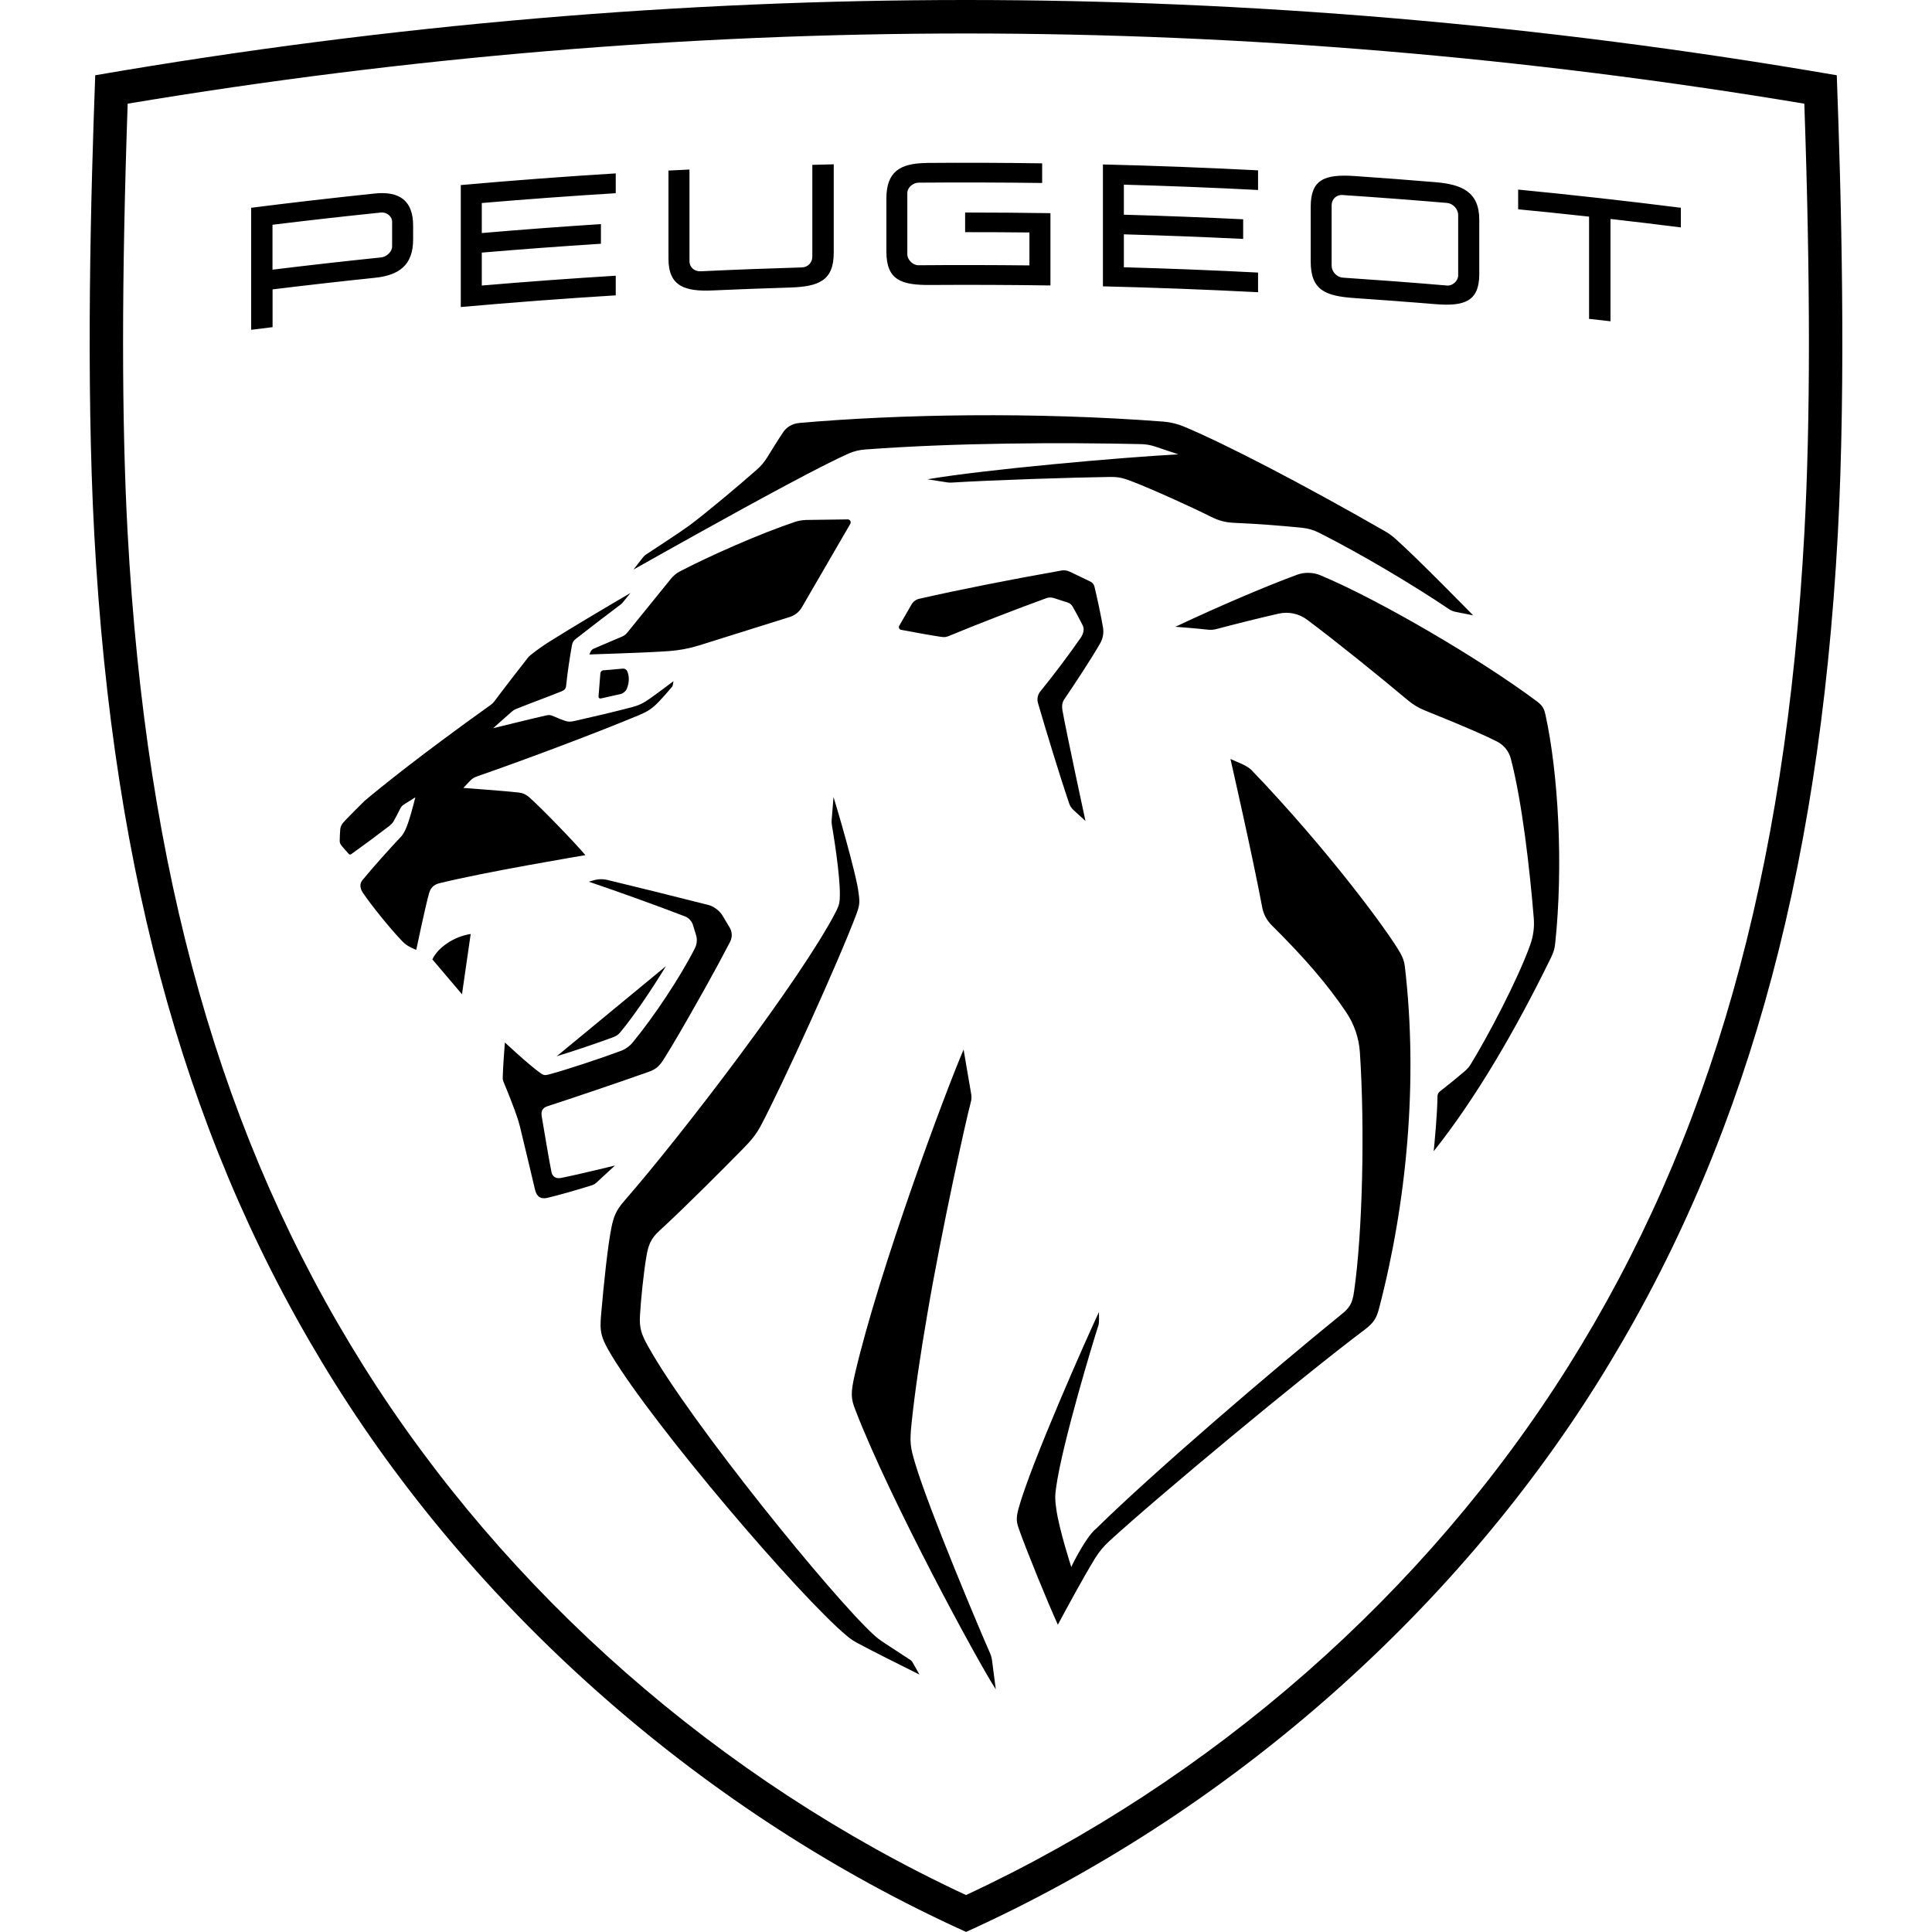
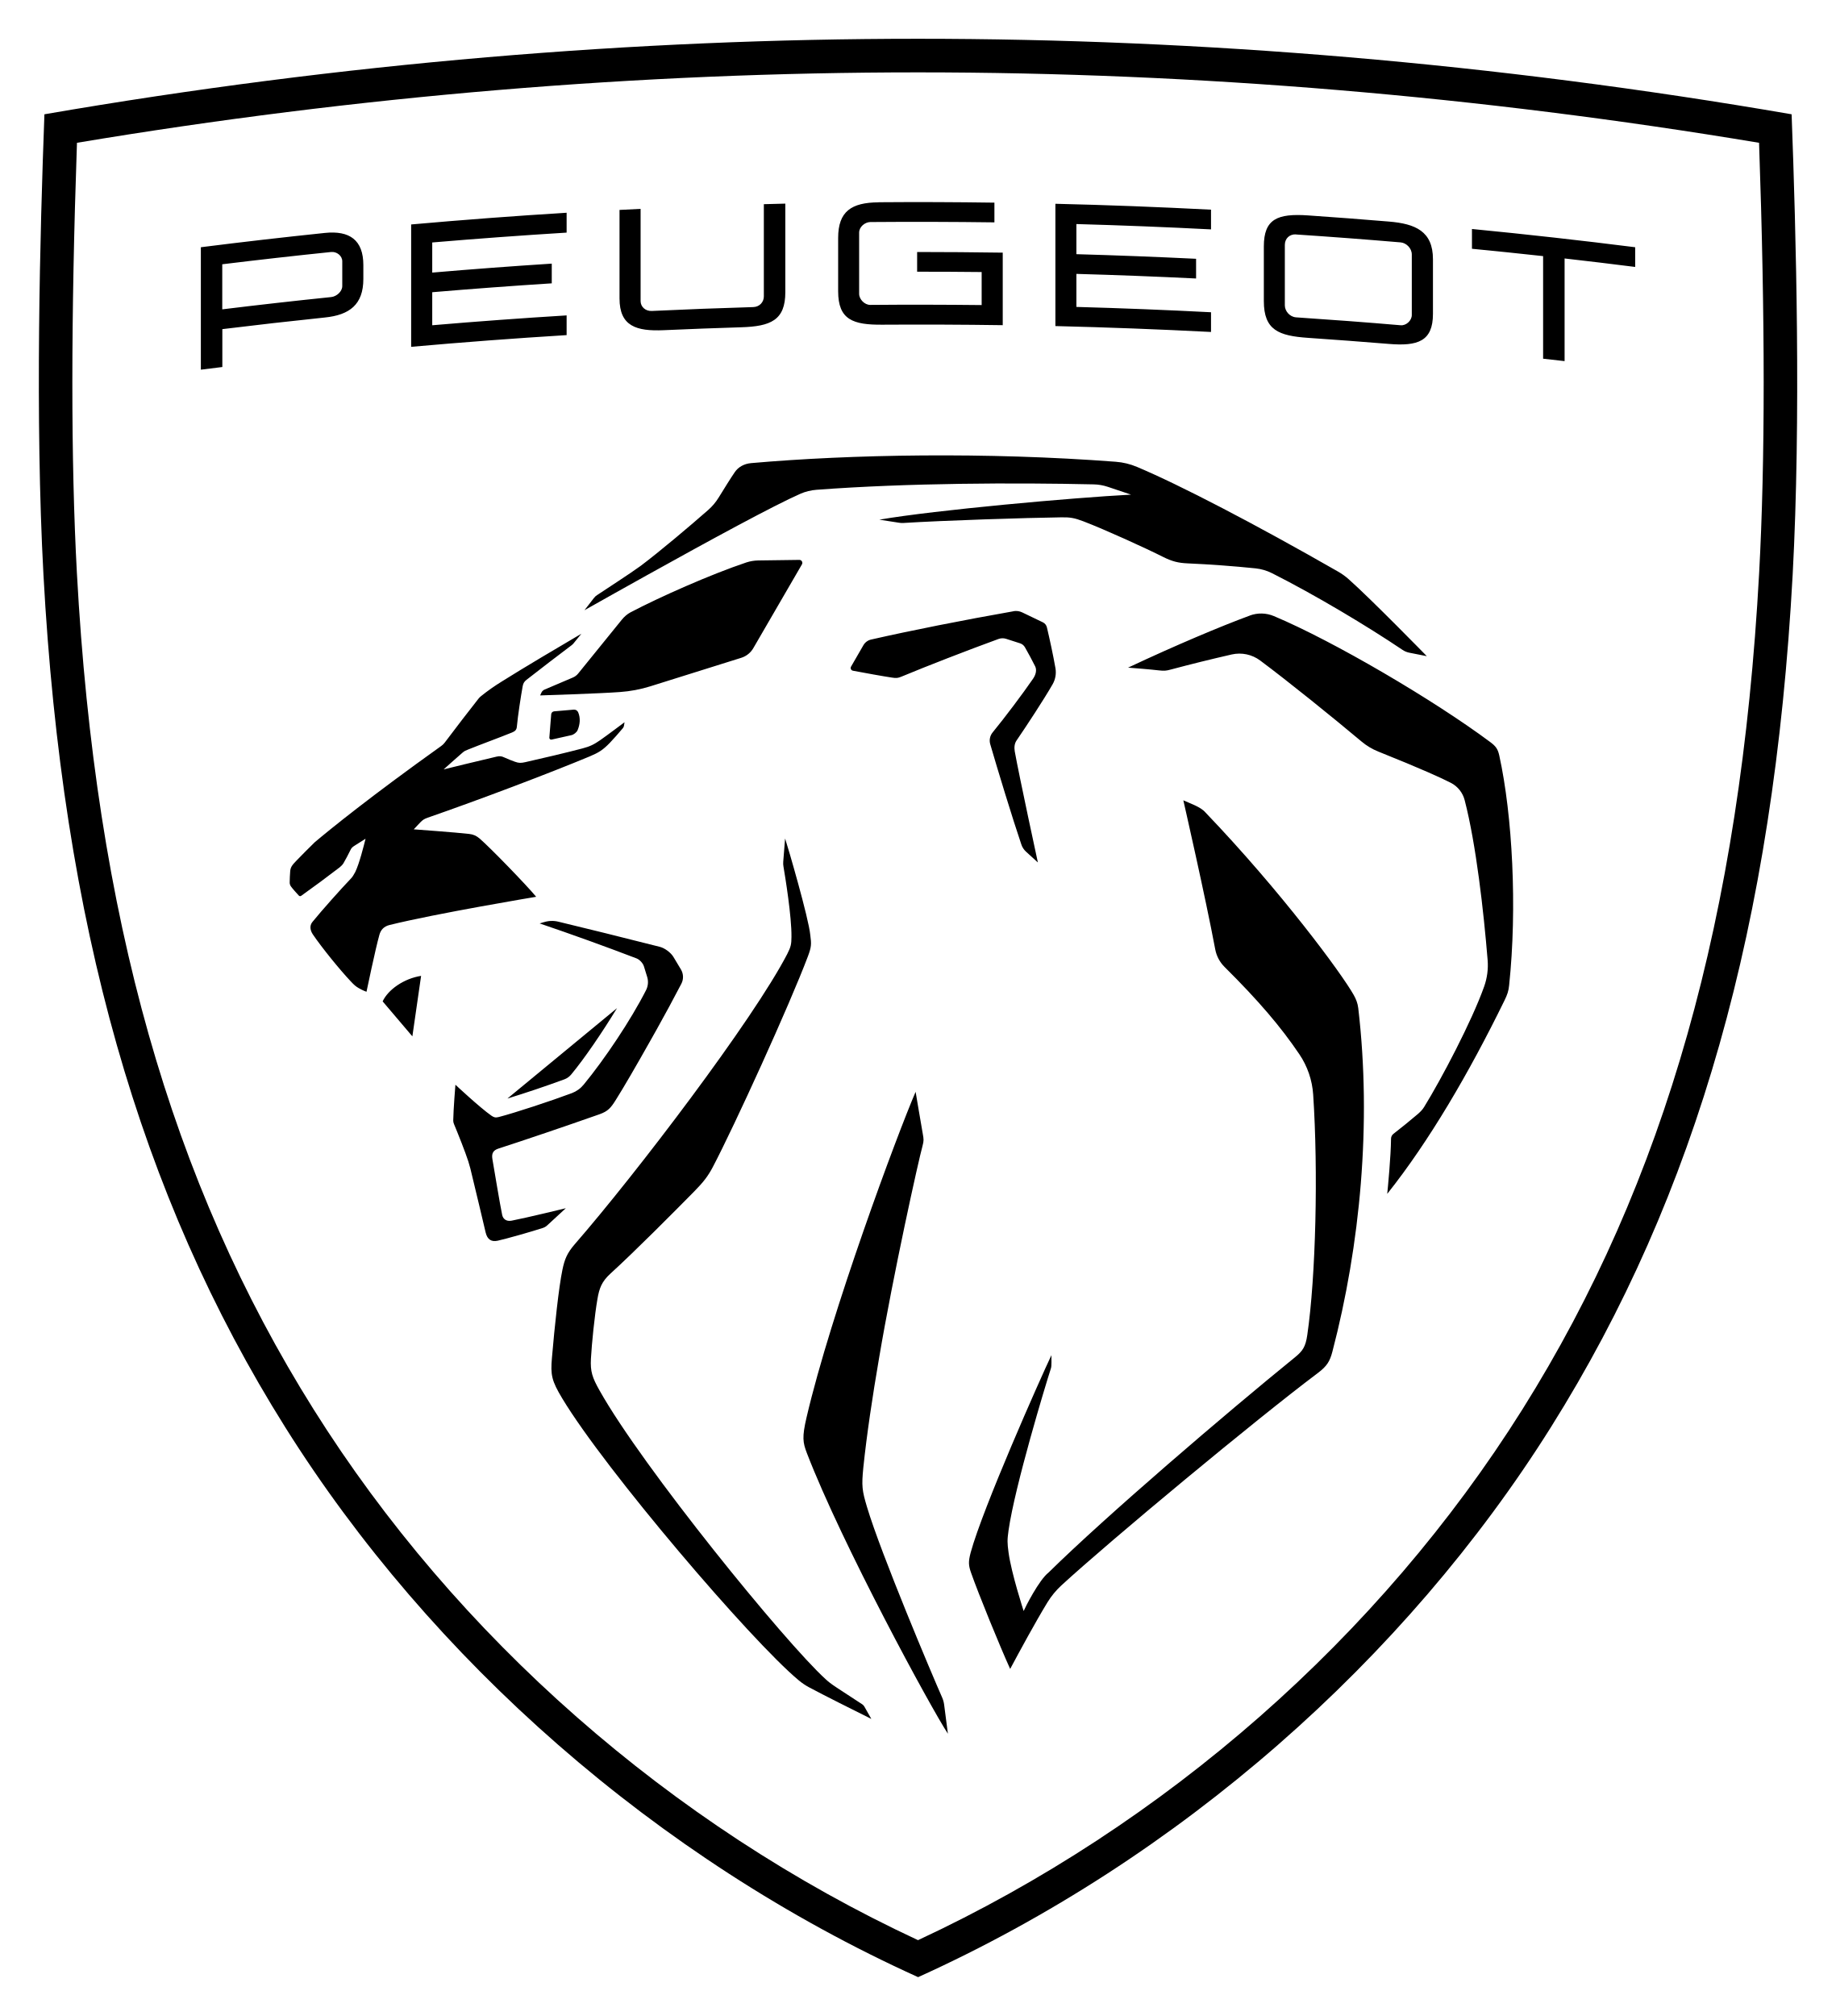
- <svg xmlns="http://www.w3.org/2000/svg" fill="currentColor" role="img" viewBox="0 0 24 24">
+ <svg xmlns="http://www.w3.org/2000/svg" fill="currentColor" role="img" viewBox="0.633 -0.48 22.733 24.96">
  <path d="M12 0c3.499 0 7.131.299 10.817.935.055 1.478.117 3.762.013 5.7-.235 4.322-1.186 7.676-2.994 10.556-1.803 2.872-4.594 5.342-7.835 6.808-3.242-1.467-6.033-3.936-7.836-6.808-1.808-2.88-2.759-6.235-2.994-10.556-.105-1.938-.043-4.223.012-5.7C4.869.299 8.501 0 12 0zm0 .416c-3.449 0-6.951.293-10.414.872-.076 2.192-.076 3.937-.001 5.324.231 4.248 1.162 7.539 2.931 10.357 1.769 2.818 4.421 5.146 7.484 6.572 3.062-1.426 5.715-3.754 7.484-6.572 1.769-2.818 2.7-6.109 2.931-10.357.075-1.388.075-3.132-.001-5.324C18.951.71 15.449.416 12.0.416zM11.97 13.036s.068.405.089.522c.012.067.014.084-.003.149-.048.17-.363 1.59-.538 2.626-.082.477-.153.95-.195 1.355-.023.23-.016.285.045.489.172.577.808 2.083.93 2.358a.329.329 0 0 1 .026.095l.046.355c-.204-.308-1.312-2.346-1.746-3.474-.051-.133-.061-.198-.004-.443.302-1.296 1.121-3.499 1.351-4.032zm-1.615-3.132c.031.091.291.981.311 1.192.016.117.013.149-.028.261-.228.606-.916 2.113-1.181 2.616-.059.111-.115.183-.226.296-.254.258-.739.746-1.039 1.019-.109.099-.139.184-.161.313-.036.206-.071.558-.081.74-.009.16.017.235.106.393.529.945 2.297 3.119 2.8 3.576.036.033.063.055.14.106.074.049.315.206.315.206a.085.085 0 0 1 .024.026l.087.154c-.226-.112-.587-.293-.774-.393a.753.753 0 0 1-.125-.085c-.59-.49-2.396-2.606-2.928-3.49-.133-.221-.146-.292-.128-.501.033-.389.085-.877.13-1.092.027-.129.056-.205.155-.319.753-.865 2.206-2.774 2.629-3.591.047-.092.051-.124.052-.212.003-.253-.078-.746-.099-.87a.238.238 0 0 1-.003-.059l.023-.288zm4.931-.475c.081.038.214.08.273.15.937.978 1.686 1.993 1.836 2.26.029.051.049.103.056.162.168 1.427.024 2.938-.32 4.253-.031.119-.066.179-.18.265-.761.571-2.569 2.072-3.176 2.63a.996.996 0 0 0-.172.209c-.153.251-.342.601-.462.825-.123-.27-.392-.927-.485-1.193-.03-.087-.035-.132-.004-.248.15-.551.862-2.154 1-2.444-.002.037.006.135-.008.169-.062.19-.445 1.453-.523 2-.017.122-.016.155 0 .274.034.256.187.725.187.725.017-.041.189-.384.309-.477.709-.698 2.197-1.972 3.05-2.664.096-.078.132-.13.153-.277.106-.725.136-2.027.073-2.975a1.012 1.012 0 0 0-.171-.5c-.231-.342-.507-.665-.926-1.081a.415.415 0 0 1-.116-.219c-.122-.652-.395-1.845-.395-1.845zm-7.92 1.509a.331.331 0 0 1 .179-.007c.267.064.832.203 1.259.312.06.015.135.071.167.124l.093.155a.182.182 0 0 1 .006.177 21.795 21.795 0 0 1-.305.565l-.089.158c-.163.29-.325.569-.418.716-.061.097-.095.14-.203.178-.42.148-.942.325-1.252.425-.063.021-.085.059-.073.13.022.128.094.564.121.691.01.047.048.084.117.071.183-.035.671-.154.671-.154s-.144.133-.23.212a.146.146 0 0 1-.054.032c-.133.044-.458.136-.559.158-.079.017-.129-.014-.15-.103 0 0-.139-.59-.189-.791a1.552 1.552 0 0 0-.025-.087c-.037-.116-.128-.344-.178-.464a.108.108 0 0 1-.009-.044c.002-.137.027-.442.027-.442s.299.28.444.382c.033.023.052.028.092.018.199-.051.655-.202.906-.296a.347.347 0 0 0 .146-.105c.259-.314.585-.801.772-1.169a.219.219 0 0 0 .015-.163l-.041-.133c-.012-.039-.053-.083-.091-.098a34.025 34.025 0 0 0-1.2-.433l.049-.015zm8.742-3.797a.407.407 0 0 1 .299.007c.741.311 1.987 1.044 2.679 1.56.067.05.093.084.111.165.163.74.224 1.885.122 2.848-.007.069-.021.111-.057.185-.439.898-.933 1.743-1.452 2.395.008-.081.045-.462.047-.683a.076.076 0 0 1 .03-.06 9.058 9.058 0 0 0 .304-.247c.036-.032.057-.055.076-.086.212-.343.59-1.06.743-1.491a.787.787 0 0 0 .043-.328c-.049-.601-.143-1.434-.284-1.978a.334.334 0 0 0-.17-.215c-.121-.062-.359-.171-.9-.388a.763.763 0 0 1-.207-.124c-.355-.298-.91-.746-1.255-1.003a.43.43 0 0 0-.353-.075 21.499 21.499 0 0 0-.752.186c-.061.017-.085.018-.149.011-.101-.012-.301-.028-.382-.034.587-.276 1.152-.514 1.506-.644zM8.274 12c-.184.302-.403.624-.569.824a.199.199 0 0 1-.083.059 14.149 14.149 0 0 1-.706.238l1.359-1.121zm-2.427-.397l-.108.748-.368-.433c.067-.145.263-.283.477-.316zm-.687-1.699l-.133.084c-.033.021-.042.03-.056.059a2.697 2.697 0 0 1-.086.162c-.009.016-.034.04-.047.05a16.611 16.611 0 0 1-.477.353c-.009.006-.02.004-.028-.004-.017-.017-.086-.095-.098-.114a.082.082 0 0 1-.015-.049 2.033 2.033 0 0 1 .006-.134c.004-.051.018-.075.081-.139.069-.072.145-.147.224-.225.195-.164.686-.563 1.564-1.19a.193.193 0 0 0 .044-.042c.092-.124.354-.464.419-.545a.193.193 0 0 1 .031-.031 2.485 2.485 0 0 1 .26-.183c.244-.154.718-.435.983-.59l-.101.124c-.006.005-.011.011-.017.016a42.288 42.288 0 0 0-.562.431c-.029.023-.04.043-.047.078-.023.127-.06.367-.072.5-.003.039-.02.058-.06.074-.173.07-.378.144-.544.211-.036.014-.045.019-.066.036-.017.013-.237.21-.237.21s.479-.118.655-.158c.042-.009.06-.007.099.011.036.017.097.041.129.052.049.018.075.017.129.005.198-.044.531-.123.708-.17.092-.024.142-.049.22-.103.085-.059.3-.221.3-.221s-.004.029-.007.044a.059.059 0 0 1-.016.032 3.986 3.986 0 0 1-.158.178c-.087.09-.139.122-.248.168-.503.21-1.364.536-2.009.76-.042.015-.061.027-.092.059-.034.035-.08.085-.08.085s.526.038.687.057c.052.006.089.023.129.057.132.114.569.564.7.721 0 0-1.243.207-1.818.35-.071.018-.107.063-.123.12-.048.168-.16.706-.16.706s-.04-.013-.096-.045c-.038-.022-.058-.04-.1-.085-.136-.144-.36-.42-.468-.58-.032-.047-.045-.107-.005-.155.117-.144.351-.406.48-.541.014-.015.031-.04.05-.077.05-.103.104-.318.128-.414zm8.022-2.817a.18.18 0 0 1 .108.015l.256.123a.093.093 0 0 1 .05.063c.035.147.077.341.106.506a.299.299 0 0 1-.036.199c-.106.185-.324.517-.446.695-.027.04-.03.088-.022.136.055.306.286 1.374.286 1.374l-.145-.132a.21.21 0 0 1-.06-.092c-.103-.302-.296-.933-.385-1.241a.159.159 0 0 1 .03-.145c.151-.184.372-.478.5-.664.036-.052.048-.11.027-.153a4.614 4.614 0 0 0-.127-.237.106.106 0 0 0-.06-.049l-.174-.056a.145.145 0 0 0-.093.002c-.379.138-.889.336-1.201.466-.046.019-.064.021-.12.012-.09-.013-.353-.06-.482-.085a.034.034 0 0 1-.023-.051l.153-.265a.147.147 0 0 1 .096-.07c.492-.112 1.143-.241 1.762-.35zM7.737 8.306a.054.054 0 0 1 .055.033c.031.072.022.152-.007.221-.012.028-.047.055-.077.062l-.246.055a.023.023 0 0 1-.027-.024l.023-.289a.04.04 0 0 1 .036-.037l.243-.021zm2.794-1.854a.037.037 0 0 1 .032.055l-.599 1.032a.264.264 0 0 1-.155.126l-1.123.352a1.65 1.65 0 0 1-.376.071c-.249.019-.989.042-.989.042l.016-.035a.074.074 0 0 1 .038-.037l.35-.149a.169.169 0 0 0 .067-.05l.54-.666c.029-.036.067-.07.107-.091.357-.188.992-.47 1.437-.619a.508.508 0 0 1 .143-.024l.512-.007zm-.6-1.198c1.239-.109 2.915-.139 4.517-.017a.837.837 0 0 1 .264.064c.525.221 1.456.704 2.491 1.297a.776.776 0 0 1 .128.092c.274.242.969.954.969.954l-.217-.043a.228.228 0 0 1-.084-.035c-.438-.295-1.078-.678-1.615-.949a.592.592 0 0 0-.203-.06 14.69 14.69 0 0 0-.844-.062c-.114-.005-.191-.024-.303-.08-.213-.108-.728-.342-.985-.44-.11-.042-.166-.052-.273-.05-.441.006-1.446.038-1.959.07a.244.244 0 0 1-.052-.003l-.244-.038c.694-.12 2.408-.273 3.117-.31l-.289-.097a.596.596 0 0 0-.173-.03c-.97-.022-2.304-.018-3.432.067a.61.61 0 0 0-.202.05c-.323.142-1.11.569-1.899 1.008-.255.142-.529.295-.773.433 0 0 .099-.127.117-.151.017-.021.022-.025.045-.04.102-.068.411-.268.534-.358.238-.179.613-.496.836-.692a.668.668 0 0 0 .129-.153c.072-.117.151-.244.2-.315.041-.061.112-.104.201-.112zM4.655 2.404c.306-.032.477.087.477.398v.172c0 .317-.171.446-.477.477a71.255 71.255 0 0 0-1.269.144v.469c-.089.011-.177.022-.266.033V2.581a70.662 70.662 0 0 1 1.535-.177zm14.203-.049a71.245 71.245 0 0 1 2.022.226v.244a68.767 68.767 0 0 0-.874-.105v1.271a94.038 94.038 0 0 0-.266-.03V2.691a68.332 68.332 0 0 0-.881-.091v-.244zM7.649 2.156v.244a71.853 71.853 0 0 0-1.664.122v.373a68.573 68.573 0 0 1 1.48-.111v.244a70.541 70.541 0 0 0-1.48.11v.409a69.7 69.7 0 0 1 1.664-.122v.244a70.938 70.938 0 0 0-1.925.145v-1.515a70.535 70.535 0 0 1 1.925-.145zm8.633.415c0-.34.168-.41.548-.384.333.023.666.048.999.076.33.027.547.12.547.467v.676c0 .34-.188.402-.547.372a72.552 72.552 0 0 0-.999-.075c-.363-.025-.548-.095-.548-.455v-.676zm-2.581-.528c.643.015 1.285.04 1.927.073v.244a70.737 70.737 0 0 0-1.667-.066v.373c.494.014.988.033 1.482.057v.244a70.441 70.441 0 0 0-1.482-.057v.409a69.156 69.156 0 0 1 1.667.066v.244a71.29 71.29 0 0 0-1.927-.073v-1.515zm-3.344-.001v1.096c0 .347-.182.423-.548.434a68.029 68.029 0 0 0-.957.036c-.34.015-.548-.049-.548-.393V2.119l.261-.013v1.142c0 .069.059.126.139.122a70.12 70.12 0 0 1 1.255-.048c.08-.002.132-.063.132-.132v-1.142c.089-.003.178-.005.268-.007zm6.324.38c-.079-.005-.139.05-.139.13v.749c0 .069.059.142.139.148.432.029.864.061 1.295.098.069.006.138-.058.138-.127v-.749c0-.079-.069-.144-.138-.15a70.186 70.186 0 0 0-1.295-.098zm-5.172-.398c.479-.004.958-.002 1.437.005v.244a72.147 72.147 0 0 0-1.536-.004c-.069.001-.139.061-.139.13v.759c0 .069.069.138.139.137.459-.004.918-.003 1.378.002v-.409a66.592 66.592 0 0 0-.799-.004v-.244c.353 0 .707.003 1.06.008v.898a71.123 71.123 0 0 0-1.49-.006c-.363.003-.548-.06-.548-.414v-.66c0-.33.165-.438.499-.441zm-6.755.616l-.021 0a70.229 70.229 0 0 0-1.348.152V3.35a71.034 71.034 0 0 1 1.348-.152c.069-.007.138-.07.138-.136v-.307c0-.069-.069-.122-.138-.115l.021-0z" />
</svg>
